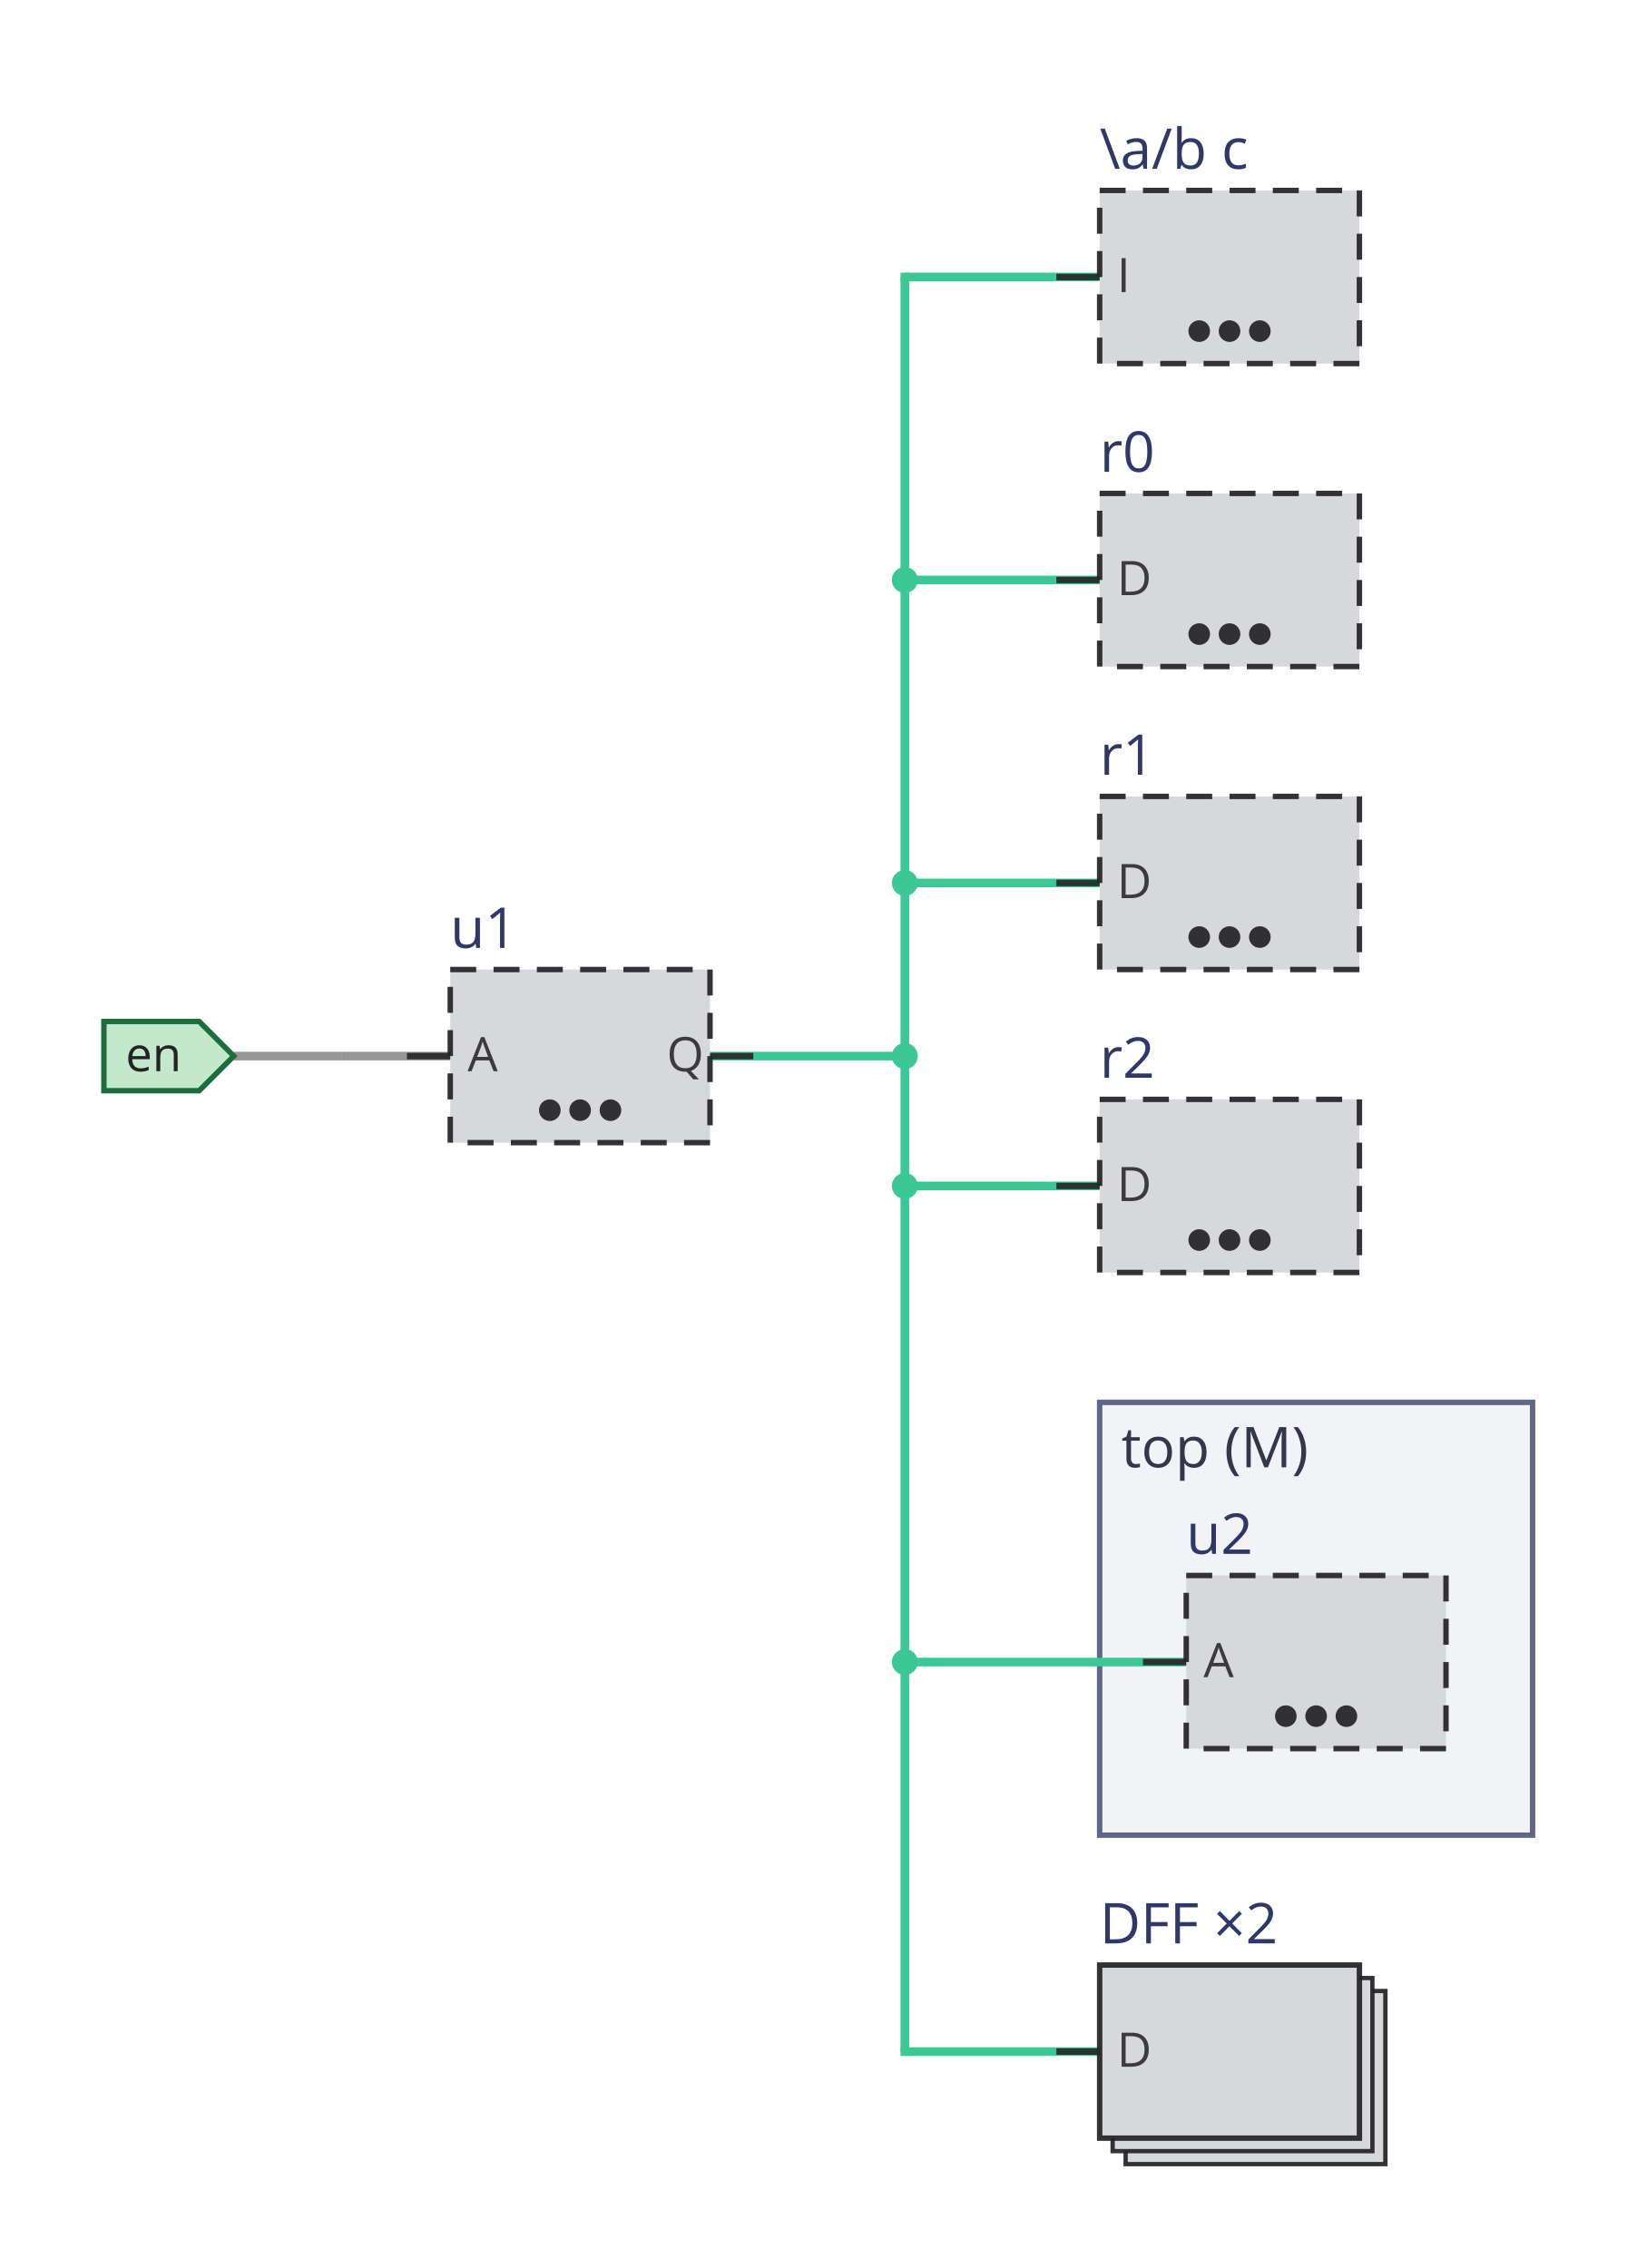
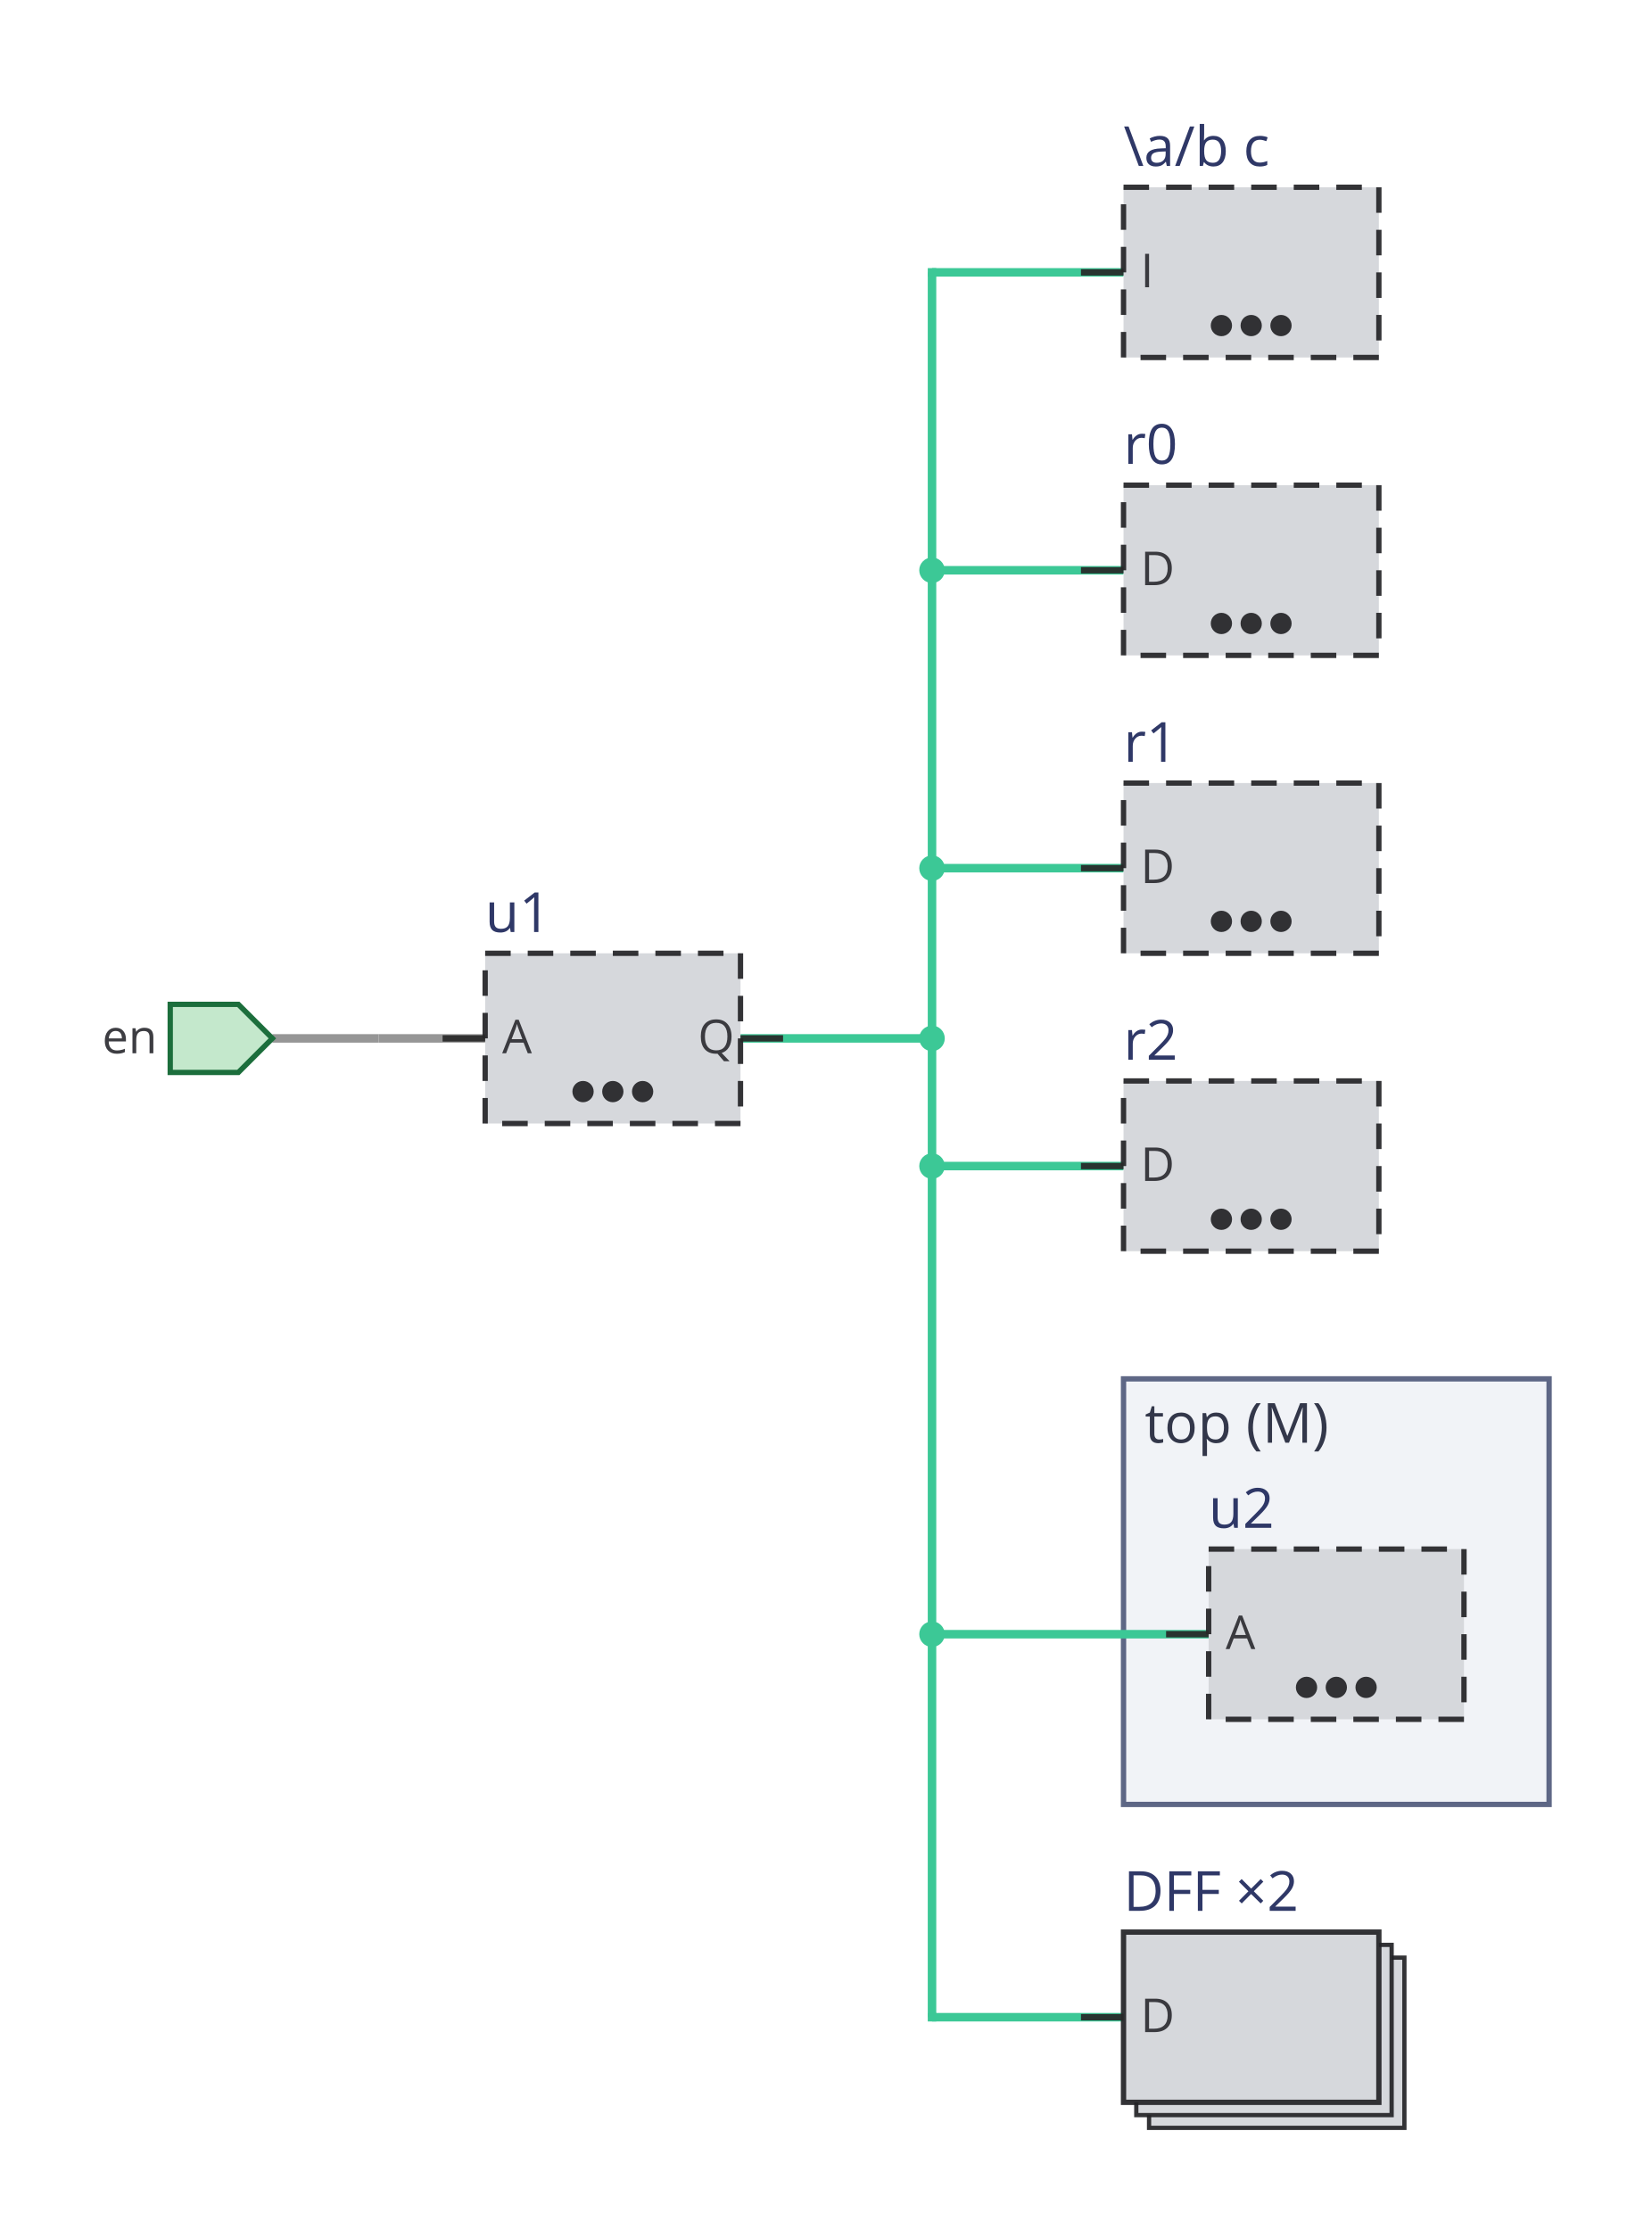
- <svg xmlns="http://www.w3.org/2000/svg" version="1.1" width="378" height="524" viewBox="0 0 378 524" font-family="'Droid Sans', 'Open Sans', Arial, Helvetica, sans-serif" stroke-linecap="butt" stroke-linejoin="miter">
-   <rect x="0" y="0" width="378" height="524" fill="rgb(255,255,255)" />
-   <rect x="254" y="324" width="100" height="100" fill="rgb(110,125,175)" fill-opacity="0.09" />
-   <rect x="254" y="324" width="100" height="100" fill="none" stroke="rgb(70,80,115)" stroke-width="1.25" stroke-opacity="0.86" />
-   <text x="259" y="339" font-size="13" textLength="49" lengthAdjust="spacingAndGlyphs" fill="rgb(35,40,60)" fill-opacity="0.92">top (M)</text>
-   <line x1="54" y1="244" x2="79" y2="244" fill="none" stroke="rgb(150,150,150)" stroke-width="2" />
-   <line x1="79" y1="244" x2="104" y2="244" fill="none" stroke="rgb(150,150,150)" stroke-width="2" />
-   <line x1="164" y1="244" x2="209" y2="244" fill="none" stroke="rgb(60,200,150)" stroke-width="2" />
-   <line x1="209" y1="64" x2="209" y2="474" fill="none" stroke="rgb(60,200,150)" stroke-width="2" />
-   <line x1="209" y1="64" x2="254" y2="64" fill="none" stroke="rgb(60,200,150)" stroke-width="2" />
-   <line x1="209" y1="134" x2="254" y2="134" fill="none" stroke="rgb(60,200,150)" stroke-width="2" />
-   <line x1="209" y1="204" x2="254" y2="204" fill="none" stroke="rgb(60,200,150)" stroke-width="2" />
-   <line x1="209" y1="274" x2="254" y2="274" fill="none" stroke="rgb(60,200,150)" stroke-width="2" />
-   <line x1="209" y1="384" x2="274" y2="384" fill="none" stroke="rgb(60,200,150)" stroke-width="2" />
-   <line x1="209" y1="474" x2="254" y2="474" fill="none" stroke="rgb(60,200,150)" stroke-width="2" />
-   <rect x="208" y="63" width="2" height="2" fill="rgb(60,200,150)" />
-   <rect x="208" y="473" width="2" height="2" fill="rgb(60,200,150)" />
-   <circle cx="209" cy="244" r="3" fill="rgb(60,200,150)" />
-   <circle cx="209" cy="134" r="3" fill="rgb(60,200,150)" />
-   <circle cx="209" cy="204" r="3" fill="rgb(60,200,150)" />
-   <circle cx="209" cy="274" r="3" fill="rgb(60,200,150)" />
-   <circle cx="209" cy="384" r="3" fill="rgb(60,200,150)" />
-   <rect x="104" y="224" width="60" height="40" fill="rgb(214,216,220)" />
-   <line x1="104" y1="224" x2="110" y2="224" fill="none" stroke="rgb(35,35,38)" stroke-width="1.25" stroke-opacity="0.92" />
+ <svg xmlns="http://www.w3.org/2000/svg" version="1.1" width="388" height="524" viewBox="0 0 388 524" font-family="'Droid Sans', 'Open Sans', Arial, Helvetica, sans-serif" stroke-linecap="butt" stroke-linejoin="miter">
+   <rect x="0" y="0" width="388" height="524" fill="rgb(255,255,255)" />
+   <rect x="264" y="324" width="100" height="100" fill="rgb(110,125,175)" fill-opacity="0.09" />
+   <rect x="264" y="324" width="100" height="100" fill="none" stroke="rgb(70,80,115)" stroke-width="1.25" stroke-opacity="0.86" />
+   <text x="269" y="339" font-size="13" textLength="49" lengthAdjust="spacingAndGlyphs" fill="rgb(35,40,60)" fill-opacity="0.92">top (M)</text>
+   <line x1="64" y1="244" x2="89" y2="244" fill="none" stroke="rgb(150,150,150)" stroke-width="2" />
+   <line x1="89" y1="244" x2="114" y2="244" fill="none" stroke="rgb(150,150,150)" stroke-width="2" />
+   <line x1="174" y1="244" x2="219" y2="244" fill="none" stroke="rgb(60,200,150)" stroke-width="2" />
+   <line x1="219" y1="64" x2="219" y2="474" fill="none" stroke="rgb(60,200,150)" stroke-width="2" />
+   <line x1="219" y1="64" x2="264" y2="64" fill="none" stroke="rgb(60,200,150)" stroke-width="2" />
+   <line x1="219" y1="134" x2="264" y2="134" fill="none" stroke="rgb(60,200,150)" stroke-width="2" />
+   <line x1="219" y1="204" x2="264" y2="204" fill="none" stroke="rgb(60,200,150)" stroke-width="2" />
+   <line x1="219" y1="274" x2="264" y2="274" fill="none" stroke="rgb(60,200,150)" stroke-width="2" />
+   <line x1="219" y1="384" x2="284" y2="384" fill="none" stroke="rgb(60,200,150)" stroke-width="2" />
+   <line x1="219" y1="474" x2="264" y2="474" fill="none" stroke="rgb(60,200,150)" stroke-width="2" />
+   <rect x="218" y="63" width="2" height="2" fill="rgb(60,200,150)" />
+   <rect x="218" y="473" width="2" height="2" fill="rgb(60,200,150)" />
+   <circle cx="219" cy="244" r="3" fill="rgb(60,200,150)" />
+   <circle cx="219" cy="134" r="3" fill="rgb(60,200,150)" />
+   <circle cx="219" cy="204" r="3" fill="rgb(60,200,150)" />
+   <circle cx="219" cy="274" r="3" fill="rgb(60,200,150)" />
+   <circle cx="219" cy="384" r="3" fill="rgb(60,200,150)" />
+   <rect x="114" y="224" width="60" height="40" fill="rgb(214,216,220)" />
  <line x1="114" y1="224" x2="120" y2="224" fill="none" stroke="rgb(35,35,38)" stroke-width="1.25" stroke-opacity="0.92" />
  <line x1="124" y1="224" x2="130" y2="224" fill="none" stroke="rgb(35,35,38)" stroke-width="1.25" stroke-opacity="0.92" />
  <line x1="134" y1="224" x2="140" y2="224" fill="none" stroke="rgb(35,35,38)" stroke-width="1.25" stroke-opacity="0.92" />
  <line x1="144" y1="224" x2="150" y2="224" fill="none" stroke="rgb(35,35,38)" stroke-width="1.25" stroke-opacity="0.92" />
  <line x1="154" y1="224" x2="160" y2="224" fill="none" stroke="rgb(35,35,38)" stroke-width="1.25" stroke-opacity="0.92" />
-   <line x1="164" y1="224" x2="164" y2="230" fill="none" stroke="rgb(35,35,38)" stroke-width="1.25" stroke-opacity="0.92" />
-   <line x1="164" y1="234" x2="164" y2="240" fill="none" stroke="rgb(35,35,38)" stroke-width="1.25" stroke-opacity="0.92" />
-   <line x1="164" y1="244" x2="164" y2="250" fill="none" stroke="rgb(35,35,38)" stroke-width="1.25" stroke-opacity="0.92" />
-   <line x1="164" y1="254" x2="164" y2="260" fill="none" stroke="rgb(35,35,38)" stroke-width="1.25" stroke-opacity="0.92" />
+   <line x1="164" y1="224" x2="170" y2="224" fill="none" stroke="rgb(35,35,38)" stroke-width="1.25" stroke-opacity="0.92" />
+   <line x1="174" y1="224" x2="174" y2="230" fill="none" stroke="rgb(35,35,38)" stroke-width="1.25" stroke-opacity="0.92" />
+   <line x1="174" y1="234" x2="174" y2="240" fill="none" stroke="rgb(35,35,38)" stroke-width="1.25" stroke-opacity="0.92" />
+   <line x1="174" y1="244" x2="174" y2="250" fill="none" stroke="rgb(35,35,38)" stroke-width="1.25" stroke-opacity="0.92" />
+   <line x1="174" y1="254" x2="174" y2="260" fill="none" stroke="rgb(35,35,38)" stroke-width="1.25" stroke-opacity="0.92" />
+   <line x1="174" y1="264" x2="168" y2="264" fill="none" stroke="rgb(35,35,38)" stroke-width="1.25" stroke-opacity="0.92" />
  <line x1="164" y1="264" x2="158" y2="264" fill="none" stroke="rgb(35,35,38)" stroke-width="1.25" stroke-opacity="0.92" />
  <line x1="154" y1="264" x2="148" y2="264" fill="none" stroke="rgb(35,35,38)" stroke-width="1.25" stroke-opacity="0.92" />
  <line x1="144" y1="264" x2="138" y2="264" fill="none" stroke="rgb(35,35,38)" stroke-width="1.25" stroke-opacity="0.92" />
  <line x1="134" y1="264" x2="128" y2="264" fill="none" stroke="rgb(35,35,38)" stroke-width="1.25" stroke-opacity="0.92" />
  <line x1="124" y1="264" x2="118" y2="264" fill="none" stroke="rgb(35,35,38)" stroke-width="1.25" stroke-opacity="0.92" />
-   <line x1="114" y1="264" x2="108" y2="264" fill="none" stroke="rgb(35,35,38)" stroke-width="1.25" stroke-opacity="0.92" />
-   <line x1="104" y1="264" x2="104" y2="258" fill="none" stroke="rgb(35,35,38)" stroke-width="1.25" stroke-opacity="0.92" />
-   <line x1="104" y1="254" x2="104" y2="248" fill="none" stroke="rgb(35,35,38)" stroke-width="1.25" stroke-opacity="0.92" />
-   <line x1="104" y1="244" x2="104" y2="238" fill="none" stroke="rgb(35,35,38)" stroke-width="1.25" stroke-opacity="0.92" />
-   <line x1="104" y1="234" x2="104" y2="228" fill="none" stroke="rgb(35,35,38)" stroke-width="1.25" stroke-opacity="0.92" />
-   <text x="104" y="219" font-size="13" textLength="14" lengthAdjust="spacingAndGlyphs" fill="rgb(30,40,90)" fill-opacity="0.92">u1</text>
-   <circle cx="127" cy="256.5" r="2.5" fill="rgb(35,35,38)" fill-opacity="0.92" />
-   <circle cx="134" cy="256.5" r="2.5" fill="rgb(35,35,38)" fill-opacity="0.92" />
-   <circle cx="141" cy="256.5" r="2.5" fill="rgb(35,35,38)" fill-opacity="0.92" />
-   <line x1="104" y1="244" x2="94" y2="244" fill="none" stroke="rgb(40,40,40)" stroke-width="1.5" stroke-opacity="0.92" />
-   <text x="108" y="247.5" font-size="11" textLength="6" lengthAdjust="spacingAndGlyphs" fill="rgb(45,45,50)" fill-opacity="0.92">A</text>
-   <line x1="164" y1="244" x2="174" y2="244" fill="none" stroke="rgb(40,40,40)" stroke-width="1.5" stroke-opacity="0.92" />
-   <text x="154" y="247.5" font-size="11" textLength="6" lengthAdjust="spacingAndGlyphs" fill="rgb(45,45,50)" fill-opacity="0.92">Q</text>
-   <rect x="254" y="44" width="60" height="40" fill="rgb(214,216,220)" />
-   <line x1="254" y1="44" x2="260" y2="44" fill="none" stroke="rgb(35,35,38)" stroke-width="1.25" stroke-opacity="0.92" />
+   <line x1="114" y1="264" x2="114" y2="258" fill="none" stroke="rgb(35,35,38)" stroke-width="1.25" stroke-opacity="0.92" />
+   <line x1="114" y1="254" x2="114" y2="248" fill="none" stroke="rgb(35,35,38)" stroke-width="1.25" stroke-opacity="0.92" />
+   <line x1="114" y1="244" x2="114" y2="238" fill="none" stroke="rgb(35,35,38)" stroke-width="1.25" stroke-opacity="0.92" />
+   <line x1="114" y1="234" x2="114" y2="228" fill="none" stroke="rgb(35,35,38)" stroke-width="1.25" stroke-opacity="0.92" />
+   <text x="114" y="219" font-size="13" textLength="14" lengthAdjust="spacingAndGlyphs" fill="rgb(30,40,90)" fill-opacity="0.92">u1</text>
+   <circle cx="137" cy="256.5" r="2.5" fill="rgb(35,35,38)" fill-opacity="0.92" />
+   <circle cx="144" cy="256.5" r="2.5" fill="rgb(35,35,38)" fill-opacity="0.92" />
+   <circle cx="151" cy="256.5" r="2.5" fill="rgb(35,35,38)" fill-opacity="0.92" />
+   <line x1="114" y1="244" x2="104" y2="244" fill="none" stroke="rgb(40,40,40)" stroke-width="1.5" stroke-opacity="0.92" />
+   <text x="118" y="247.5" font-size="11" textLength="6" lengthAdjust="spacingAndGlyphs" fill="rgb(45,45,50)" fill-opacity="0.92">A</text>
+   <line x1="174" y1="244" x2="184" y2="244" fill="none" stroke="rgb(40,40,40)" stroke-width="1.5" stroke-opacity="0.92" />
+   <text x="164" y="247.5" font-size="11" textLength="6" lengthAdjust="spacingAndGlyphs" fill="rgb(45,45,50)" fill-opacity="0.92">Q</text>
+   <rect x="264" y="44" width="60" height="40" fill="rgb(214,216,220)" />
  <line x1="264" y1="44" x2="270" y2="44" fill="none" stroke="rgb(35,35,38)" stroke-width="1.25" stroke-opacity="0.92" />
  <line x1="274" y1="44" x2="280" y2="44" fill="none" stroke="rgb(35,35,38)" stroke-width="1.25" stroke-opacity="0.92" />
  <line x1="284" y1="44" x2="290" y2="44" fill="none" stroke="rgb(35,35,38)" stroke-width="1.25" stroke-opacity="0.92" />
  <line x1="294" y1="44" x2="300" y2="44" fill="none" stroke="rgb(35,35,38)" stroke-width="1.25" stroke-opacity="0.92" />
  <line x1="304" y1="44" x2="310" y2="44" fill="none" stroke="rgb(35,35,38)" stroke-width="1.25" stroke-opacity="0.92" />
-   <line x1="314" y1="44" x2="314" y2="50" fill="none" stroke="rgb(35,35,38)" stroke-width="1.25" stroke-opacity="0.92" />
-   <line x1="314" y1="54" x2="314" y2="60" fill="none" stroke="rgb(35,35,38)" stroke-width="1.25" stroke-opacity="0.92" />
-   <line x1="314" y1="64" x2="314" y2="70" fill="none" stroke="rgb(35,35,38)" stroke-width="1.25" stroke-opacity="0.92" />
-   <line x1="314" y1="74" x2="314" y2="80" fill="none" stroke="rgb(35,35,38)" stroke-width="1.25" stroke-opacity="0.92" />
+   <line x1="314" y1="44" x2="320" y2="44" fill="none" stroke="rgb(35,35,38)" stroke-width="1.25" stroke-opacity="0.92" />
+   <line x1="324" y1="44" x2="324" y2="50" fill="none" stroke="rgb(35,35,38)" stroke-width="1.25" stroke-opacity="0.92" />
+   <line x1="324" y1="54" x2="324" y2="60" fill="none" stroke="rgb(35,35,38)" stroke-width="1.25" stroke-opacity="0.92" />
+   <line x1="324" y1="64" x2="324" y2="70" fill="none" stroke="rgb(35,35,38)" stroke-width="1.25" stroke-opacity="0.92" />
+   <line x1="324" y1="74" x2="324" y2="80" fill="none" stroke="rgb(35,35,38)" stroke-width="1.25" stroke-opacity="0.92" />
+   <line x1="324" y1="84" x2="318" y2="84" fill="none" stroke="rgb(35,35,38)" stroke-width="1.25" stroke-opacity="0.92" />
  <line x1="314" y1="84" x2="308" y2="84" fill="none" stroke="rgb(35,35,38)" stroke-width="1.25" stroke-opacity="0.92" />
  <line x1="304" y1="84" x2="298" y2="84" fill="none" stroke="rgb(35,35,38)" stroke-width="1.25" stroke-opacity="0.92" />
  <line x1="294" y1="84" x2="288" y2="84" fill="none" stroke="rgb(35,35,38)" stroke-width="1.25" stroke-opacity="0.92" />
  <line x1="284" y1="84" x2="278" y2="84" fill="none" stroke="rgb(35,35,38)" stroke-width="1.25" stroke-opacity="0.92" />
  <line x1="274" y1="84" x2="268" y2="84" fill="none" stroke="rgb(35,35,38)" stroke-width="1.25" stroke-opacity="0.92" />
-   <line x1="264" y1="84" x2="258" y2="84" fill="none" stroke="rgb(35,35,38)" stroke-width="1.25" stroke-opacity="0.92" />
-   <line x1="254" y1="84" x2="254" y2="78" fill="none" stroke="rgb(35,35,38)" stroke-width="1.25" stroke-opacity="0.92" />
-   <line x1="254" y1="74" x2="254" y2="68" fill="none" stroke="rgb(35,35,38)" stroke-width="1.25" stroke-opacity="0.92" />
-   <line x1="254" y1="64" x2="254" y2="58" fill="none" stroke="rgb(35,35,38)" stroke-width="1.25" stroke-opacity="0.92" />
-   <line x1="254" y1="54" x2="254" y2="48" fill="none" stroke="rgb(35,35,38)" stroke-width="1.25" stroke-opacity="0.92" />
-   <text x="254" y="39" font-size="13" textLength="49" lengthAdjust="spacingAndGlyphs" fill="rgb(30,40,90)" fill-opacity="0.92">\a/b c </text>
-   <circle cx="277" cy="76.5" r="2.5" fill="rgb(35,35,38)" fill-opacity="0.92" />
-   <circle cx="284" cy="76.5" r="2.5" fill="rgb(35,35,38)" fill-opacity="0.92" />
-   <circle cx="291" cy="76.5" r="2.5" fill="rgb(35,35,38)" fill-opacity="0.92" />
-   <line x1="254" y1="64" x2="244" y2="64" fill="none" stroke="rgb(40,40,40)" stroke-width="1.5" stroke-opacity="0.92" />
-   <text x="258" y="67.5" font-size="11" textLength="6" lengthAdjust="spacingAndGlyphs" fill="rgb(45,45,50)" fill-opacity="0.92">I</text>
-   <rect x="274" y="364" width="60" height="40" fill="rgb(214,216,220)" />
-   <line x1="274" y1="364" x2="280" y2="364" fill="none" stroke="rgb(35,35,38)" stroke-width="1.25" stroke-opacity="0.92" />
+   <line x1="264" y1="84" x2="264" y2="78" fill="none" stroke="rgb(35,35,38)" stroke-width="1.25" stroke-opacity="0.92" />
+   <line x1="264" y1="74" x2="264" y2="68" fill="none" stroke="rgb(35,35,38)" stroke-width="1.25" stroke-opacity="0.92" />
+   <line x1="264" y1="64" x2="264" y2="58" fill="none" stroke="rgb(35,35,38)" stroke-width="1.25" stroke-opacity="0.92" />
+   <line x1="264" y1="54" x2="264" y2="48" fill="none" stroke="rgb(35,35,38)" stroke-width="1.25" stroke-opacity="0.92" />
+   <text x="264" y="39" font-size="13" textLength="49" lengthAdjust="spacingAndGlyphs" fill="rgb(30,40,90)" fill-opacity="0.92">\a/b c </text>
+   <circle cx="287" cy="76.5" r="2.5" fill="rgb(35,35,38)" fill-opacity="0.92" />
+   <circle cx="294" cy="76.5" r="2.5" fill="rgb(35,35,38)" fill-opacity="0.92" />
+   <circle cx="301" cy="76.5" r="2.5" fill="rgb(35,35,38)" fill-opacity="0.92" />
+   <line x1="264" y1="64" x2="254" y2="64" fill="none" stroke="rgb(40,40,40)" stroke-width="1.5" stroke-opacity="0.92" />
+   <text x="268" y="67.5" font-size="11" textLength="6" lengthAdjust="spacingAndGlyphs" fill="rgb(45,45,50)" fill-opacity="0.92">I</text>
+   <rect x="284" y="364" width="60" height="40" fill="rgb(214,216,220)" />
  <line x1="284" y1="364" x2="290" y2="364" fill="none" stroke="rgb(35,35,38)" stroke-width="1.25" stroke-opacity="0.92" />
  <line x1="294" y1="364" x2="300" y2="364" fill="none" stroke="rgb(35,35,38)" stroke-width="1.25" stroke-opacity="0.92" />
  <line x1="304" y1="364" x2="310" y2="364" fill="none" stroke="rgb(35,35,38)" stroke-width="1.25" stroke-opacity="0.92" />
  <line x1="314" y1="364" x2="320" y2="364" fill="none" stroke="rgb(35,35,38)" stroke-width="1.25" stroke-opacity="0.92" />
  <line x1="324" y1="364" x2="330" y2="364" fill="none" stroke="rgb(35,35,38)" stroke-width="1.25" stroke-opacity="0.92" />
-   <line x1="334" y1="364" x2="334" y2="370" fill="none" stroke="rgb(35,35,38)" stroke-width="1.25" stroke-opacity="0.92" />
-   <line x1="334" y1="374" x2="334" y2="380" fill="none" stroke="rgb(35,35,38)" stroke-width="1.25" stroke-opacity="0.92" />
-   <line x1="334" y1="384" x2="334" y2="390" fill="none" stroke="rgb(35,35,38)" stroke-width="1.25" stroke-opacity="0.92" />
-   <line x1="334" y1="394" x2="334" y2="400" fill="none" stroke="rgb(35,35,38)" stroke-width="1.25" stroke-opacity="0.92" />
+   <line x1="334" y1="364" x2="340" y2="364" fill="none" stroke="rgb(35,35,38)" stroke-width="1.25" stroke-opacity="0.92" />
+   <line x1="344" y1="364" x2="344" y2="370" fill="none" stroke="rgb(35,35,38)" stroke-width="1.25" stroke-opacity="0.92" />
+   <line x1="344" y1="374" x2="344" y2="380" fill="none" stroke="rgb(35,35,38)" stroke-width="1.25" stroke-opacity="0.92" />
+   <line x1="344" y1="384" x2="344" y2="390" fill="none" stroke="rgb(35,35,38)" stroke-width="1.25" stroke-opacity="0.92" />
+   <line x1="344" y1="394" x2="344" y2="400" fill="none" stroke="rgb(35,35,38)" stroke-width="1.25" stroke-opacity="0.92" />
+   <line x1="344" y1="404" x2="338" y2="404" fill="none" stroke="rgb(35,35,38)" stroke-width="1.25" stroke-opacity="0.92" />
  <line x1="334" y1="404" x2="328" y2="404" fill="none" stroke="rgb(35,35,38)" stroke-width="1.25" stroke-opacity="0.92" />
  <line x1="324" y1="404" x2="318" y2="404" fill="none" stroke="rgb(35,35,38)" stroke-width="1.25" stroke-opacity="0.92" />
  <line x1="314" y1="404" x2="308" y2="404" fill="none" stroke="rgb(35,35,38)" stroke-width="1.25" stroke-opacity="0.92" />
  <line x1="304" y1="404" x2="298" y2="404" fill="none" stroke="rgb(35,35,38)" stroke-width="1.25" stroke-opacity="0.92" />
  <line x1="294" y1="404" x2="288" y2="404" fill="none" stroke="rgb(35,35,38)" stroke-width="1.25" stroke-opacity="0.92" />
-   <line x1="284" y1="404" x2="278" y2="404" fill="none" stroke="rgb(35,35,38)" stroke-width="1.25" stroke-opacity="0.92" />
-   <line x1="274" y1="404" x2="274" y2="398" fill="none" stroke="rgb(35,35,38)" stroke-width="1.25" stroke-opacity="0.92" />
-   <line x1="274" y1="394" x2="274" y2="388" fill="none" stroke="rgb(35,35,38)" stroke-width="1.25" stroke-opacity="0.92" />
-   <line x1="274" y1="384" x2="274" y2="378" fill="none" stroke="rgb(35,35,38)" stroke-width="1.25" stroke-opacity="0.92" />
-   <line x1="274" y1="374" x2="274" y2="368" fill="none" stroke="rgb(35,35,38)" stroke-width="1.25" stroke-opacity="0.92" />
-   <text x="274" y="359" font-size="13" textLength="14" lengthAdjust="spacingAndGlyphs" fill="rgb(30,40,90)" fill-opacity="0.92">u2</text>
-   <circle cx="297" cy="396.5" r="2.5" fill="rgb(35,35,38)" fill-opacity="0.92" />
-   <circle cx="304" cy="396.5" r="2.5" fill="rgb(35,35,38)" fill-opacity="0.92" />
-   <circle cx="311" cy="396.5" r="2.5" fill="rgb(35,35,38)" fill-opacity="0.92" />
-   <line x1="274" y1="384" x2="264" y2="384" fill="none" stroke="rgb(40,40,40)" stroke-width="1.5" stroke-opacity="0.92" />
-   <text x="278" y="387.5" font-size="11" textLength="6" lengthAdjust="spacingAndGlyphs" fill="rgb(45,45,50)" fill-opacity="0.92">A</text>
-   <rect x="254" y="114" width="60" height="40" fill="rgb(214,216,220)" />
-   <line x1="254" y1="114" x2="260" y2="114" fill="none" stroke="rgb(35,35,38)" stroke-width="1.25" stroke-opacity="0.92" />
+   <line x1="284" y1="404" x2="284" y2="398" fill="none" stroke="rgb(35,35,38)" stroke-width="1.25" stroke-opacity="0.92" />
+   <line x1="284" y1="394" x2="284" y2="388" fill="none" stroke="rgb(35,35,38)" stroke-width="1.25" stroke-opacity="0.92" />
+   <line x1="284" y1="384" x2="284" y2="378" fill="none" stroke="rgb(35,35,38)" stroke-width="1.25" stroke-opacity="0.92" />
+   <line x1="284" y1="374" x2="284" y2="368" fill="none" stroke="rgb(35,35,38)" stroke-width="1.25" stroke-opacity="0.92" />
+   <text x="284" y="359" font-size="13" textLength="14" lengthAdjust="spacingAndGlyphs" fill="rgb(30,40,90)" fill-opacity="0.92">u2</text>
+   <circle cx="307" cy="396.5" r="2.5" fill="rgb(35,35,38)" fill-opacity="0.92" />
+   <circle cx="314" cy="396.5" r="2.5" fill="rgb(35,35,38)" fill-opacity="0.92" />
+   <circle cx="321" cy="396.5" r="2.5" fill="rgb(35,35,38)" fill-opacity="0.92" />
+   <line x1="284" y1="384" x2="274" y2="384" fill="none" stroke="rgb(40,40,40)" stroke-width="1.5" stroke-opacity="0.92" />
+   <text x="288" y="387.5" font-size="11" textLength="6" lengthAdjust="spacingAndGlyphs" fill="rgb(45,45,50)" fill-opacity="0.92">A</text>
+   <rect x="264" y="114" width="60" height="40" fill="rgb(214,216,220)" />
  <line x1="264" y1="114" x2="270" y2="114" fill="none" stroke="rgb(35,35,38)" stroke-width="1.25" stroke-opacity="0.92" />
  <line x1="274" y1="114" x2="280" y2="114" fill="none" stroke="rgb(35,35,38)" stroke-width="1.25" stroke-opacity="0.92" />
  <line x1="284" y1="114" x2="290" y2="114" fill="none" stroke="rgb(35,35,38)" stroke-width="1.25" stroke-opacity="0.92" />
  <line x1="294" y1="114" x2="300" y2="114" fill="none" stroke="rgb(35,35,38)" stroke-width="1.25" stroke-opacity="0.92" />
  <line x1="304" y1="114" x2="310" y2="114" fill="none" stroke="rgb(35,35,38)" stroke-width="1.25" stroke-opacity="0.92" />
-   <line x1="314" y1="114" x2="314" y2="120" fill="none" stroke="rgb(35,35,38)" stroke-width="1.25" stroke-opacity="0.92" />
-   <line x1="314" y1="124" x2="314" y2="130" fill="none" stroke="rgb(35,35,38)" stroke-width="1.25" stroke-opacity="0.92" />
-   <line x1="314" y1="134" x2="314" y2="140" fill="none" stroke="rgb(35,35,38)" stroke-width="1.25" stroke-opacity="0.92" />
-   <line x1="314" y1="144" x2="314" y2="150" fill="none" stroke="rgb(35,35,38)" stroke-width="1.25" stroke-opacity="0.92" />
+   <line x1="314" y1="114" x2="320" y2="114" fill="none" stroke="rgb(35,35,38)" stroke-width="1.25" stroke-opacity="0.92" />
+   <line x1="324" y1="114" x2="324" y2="120" fill="none" stroke="rgb(35,35,38)" stroke-width="1.25" stroke-opacity="0.92" />
+   <line x1="324" y1="124" x2="324" y2="130" fill="none" stroke="rgb(35,35,38)" stroke-width="1.25" stroke-opacity="0.92" />
+   <line x1="324" y1="134" x2="324" y2="140" fill="none" stroke="rgb(35,35,38)" stroke-width="1.25" stroke-opacity="0.92" />
+   <line x1="324" y1="144" x2="324" y2="150" fill="none" stroke="rgb(35,35,38)" stroke-width="1.25" stroke-opacity="0.92" />
+   <line x1="324" y1="154" x2="318" y2="154" fill="none" stroke="rgb(35,35,38)" stroke-width="1.25" stroke-opacity="0.92" />
  <line x1="314" y1="154" x2="308" y2="154" fill="none" stroke="rgb(35,35,38)" stroke-width="1.25" stroke-opacity="0.92" />
  <line x1="304" y1="154" x2="298" y2="154" fill="none" stroke="rgb(35,35,38)" stroke-width="1.25" stroke-opacity="0.92" />
  <line x1="294" y1="154" x2="288" y2="154" fill="none" stroke="rgb(35,35,38)" stroke-width="1.25" stroke-opacity="0.92" />
  <line x1="284" y1="154" x2="278" y2="154" fill="none" stroke="rgb(35,35,38)" stroke-width="1.25" stroke-opacity="0.92" />
  <line x1="274" y1="154" x2="268" y2="154" fill="none" stroke="rgb(35,35,38)" stroke-width="1.25" stroke-opacity="0.92" />
-   <line x1="264" y1="154" x2="258" y2="154" fill="none" stroke="rgb(35,35,38)" stroke-width="1.25" stroke-opacity="0.92" />
-   <line x1="254" y1="154" x2="254" y2="148" fill="none" stroke="rgb(35,35,38)" stroke-width="1.25" stroke-opacity="0.92" />
-   <line x1="254" y1="144" x2="254" y2="138" fill="none" stroke="rgb(35,35,38)" stroke-width="1.25" stroke-opacity="0.92" />
-   <line x1="254" y1="134" x2="254" y2="128" fill="none" stroke="rgb(35,35,38)" stroke-width="1.25" stroke-opacity="0.92" />
-   <line x1="254" y1="124" x2="254" y2="118" fill="none" stroke="rgb(35,35,38)" stroke-width="1.25" stroke-opacity="0.92" />
-   <text x="254" y="109" font-size="13" textLength="14" lengthAdjust="spacingAndGlyphs" fill="rgb(30,40,90)" fill-opacity="0.92">r0</text>
-   <circle cx="277" cy="146.5" r="2.5" fill="rgb(35,35,38)" fill-opacity="0.92" />
-   <circle cx="284" cy="146.5" r="2.5" fill="rgb(35,35,38)" fill-opacity="0.92" />
-   <circle cx="291" cy="146.5" r="2.5" fill="rgb(35,35,38)" fill-opacity="0.92" />
-   <line x1="254" y1="134" x2="244" y2="134" fill="none" stroke="rgb(40,40,40)" stroke-width="1.5" stroke-opacity="0.92" />
-   <text x="258" y="137.5" font-size="11" textLength="6" lengthAdjust="spacingAndGlyphs" fill="rgb(45,45,50)" fill-opacity="0.92">D</text>
-   <rect x="254" y="184" width="60" height="40" fill="rgb(214,216,220)" />
-   <line x1="254" y1="184" x2="260" y2="184" fill="none" stroke="rgb(35,35,38)" stroke-width="1.25" stroke-opacity="0.92" />
+   <line x1="264" y1="154" x2="264" y2="148" fill="none" stroke="rgb(35,35,38)" stroke-width="1.25" stroke-opacity="0.92" />
+   <line x1="264" y1="144" x2="264" y2="138" fill="none" stroke="rgb(35,35,38)" stroke-width="1.25" stroke-opacity="0.92" />
+   <line x1="264" y1="134" x2="264" y2="128" fill="none" stroke="rgb(35,35,38)" stroke-width="1.25" stroke-opacity="0.92" />
+   <line x1="264" y1="124" x2="264" y2="118" fill="none" stroke="rgb(35,35,38)" stroke-width="1.25" stroke-opacity="0.92" />
+   <text x="264" y="109" font-size="13" textLength="14" lengthAdjust="spacingAndGlyphs" fill="rgb(30,40,90)" fill-opacity="0.92">r0</text>
+   <circle cx="287" cy="146.5" r="2.5" fill="rgb(35,35,38)" fill-opacity="0.92" />
+   <circle cx="294" cy="146.5" r="2.5" fill="rgb(35,35,38)" fill-opacity="0.92" />
+   <circle cx="301" cy="146.5" r="2.5" fill="rgb(35,35,38)" fill-opacity="0.92" />
+   <line x1="264" y1="134" x2="254" y2="134" fill="none" stroke="rgb(40,40,40)" stroke-width="1.5" stroke-opacity="0.92" />
+   <text x="268" y="137.5" font-size="11" textLength="6" lengthAdjust="spacingAndGlyphs" fill="rgb(45,45,50)" fill-opacity="0.92">D</text>
+   <rect x="264" y="184" width="60" height="40" fill="rgb(214,216,220)" />
  <line x1="264" y1="184" x2="270" y2="184" fill="none" stroke="rgb(35,35,38)" stroke-width="1.25" stroke-opacity="0.92" />
  <line x1="274" y1="184" x2="280" y2="184" fill="none" stroke="rgb(35,35,38)" stroke-width="1.25" stroke-opacity="0.92" />
  <line x1="284" y1="184" x2="290" y2="184" fill="none" stroke="rgb(35,35,38)" stroke-width="1.25" stroke-opacity="0.92" />
  <line x1="294" y1="184" x2="300" y2="184" fill="none" stroke="rgb(35,35,38)" stroke-width="1.25" stroke-opacity="0.92" />
  <line x1="304" y1="184" x2="310" y2="184" fill="none" stroke="rgb(35,35,38)" stroke-width="1.25" stroke-opacity="0.92" />
-   <line x1="314" y1="184" x2="314" y2="190" fill="none" stroke="rgb(35,35,38)" stroke-width="1.25" stroke-opacity="0.92" />
-   <line x1="314" y1="194" x2="314" y2="200" fill="none" stroke="rgb(35,35,38)" stroke-width="1.25" stroke-opacity="0.92" />
-   <line x1="314" y1="204" x2="314" y2="210" fill="none" stroke="rgb(35,35,38)" stroke-width="1.25" stroke-opacity="0.92" />
-   <line x1="314" y1="214" x2="314" y2="220" fill="none" stroke="rgb(35,35,38)" stroke-width="1.25" stroke-opacity="0.92" />
+   <line x1="314" y1="184" x2="320" y2="184" fill="none" stroke="rgb(35,35,38)" stroke-width="1.25" stroke-opacity="0.92" />
+   <line x1="324" y1="184" x2="324" y2="190" fill="none" stroke="rgb(35,35,38)" stroke-width="1.25" stroke-opacity="0.92" />
+   <line x1="324" y1="194" x2="324" y2="200" fill="none" stroke="rgb(35,35,38)" stroke-width="1.25" stroke-opacity="0.92" />
+   <line x1="324" y1="204" x2="324" y2="210" fill="none" stroke="rgb(35,35,38)" stroke-width="1.25" stroke-opacity="0.92" />
+   <line x1="324" y1="214" x2="324" y2="220" fill="none" stroke="rgb(35,35,38)" stroke-width="1.25" stroke-opacity="0.92" />
+   <line x1="324" y1="224" x2="318" y2="224" fill="none" stroke="rgb(35,35,38)" stroke-width="1.25" stroke-opacity="0.92" />
  <line x1="314" y1="224" x2="308" y2="224" fill="none" stroke="rgb(35,35,38)" stroke-width="1.25" stroke-opacity="0.92" />
  <line x1="304" y1="224" x2="298" y2="224" fill="none" stroke="rgb(35,35,38)" stroke-width="1.25" stroke-opacity="0.92" />
  <line x1="294" y1="224" x2="288" y2="224" fill="none" stroke="rgb(35,35,38)" stroke-width="1.25" stroke-opacity="0.92" />
  <line x1="284" y1="224" x2="278" y2="224" fill="none" stroke="rgb(35,35,38)" stroke-width="1.25" stroke-opacity="0.92" />
  <line x1="274" y1="224" x2="268" y2="224" fill="none" stroke="rgb(35,35,38)" stroke-width="1.25" stroke-opacity="0.92" />
-   <line x1="264" y1="224" x2="258" y2="224" fill="none" stroke="rgb(35,35,38)" stroke-width="1.25" stroke-opacity="0.92" />
-   <line x1="254" y1="224" x2="254" y2="218" fill="none" stroke="rgb(35,35,38)" stroke-width="1.25" stroke-opacity="0.92" />
-   <line x1="254" y1="214" x2="254" y2="208" fill="none" stroke="rgb(35,35,38)" stroke-width="1.25" stroke-opacity="0.92" />
-   <line x1="254" y1="204" x2="254" y2="198" fill="none" stroke="rgb(35,35,38)" stroke-width="1.25" stroke-opacity="0.92" />
-   <line x1="254" y1="194" x2="254" y2="188" fill="none" stroke="rgb(35,35,38)" stroke-width="1.25" stroke-opacity="0.92" />
-   <text x="254" y="179" font-size="13" textLength="14" lengthAdjust="spacingAndGlyphs" fill="rgb(30,40,90)" fill-opacity="0.92">r1</text>
-   <circle cx="277" cy="216.5" r="2.5" fill="rgb(35,35,38)" fill-opacity="0.92" />
-   <circle cx="284" cy="216.5" r="2.5" fill="rgb(35,35,38)" fill-opacity="0.92" />
-   <circle cx="291" cy="216.5" r="2.5" fill="rgb(35,35,38)" fill-opacity="0.92" />
-   <line x1="254" y1="204" x2="244" y2="204" fill="none" stroke="rgb(40,40,40)" stroke-width="1.5" stroke-opacity="0.92" />
-   <text x="258" y="207.5" font-size="11" textLength="6" lengthAdjust="spacingAndGlyphs" fill="rgb(45,45,50)" fill-opacity="0.92">D</text>
-   <rect x="254" y="254" width="60" height="40" fill="rgb(214,216,220)" />
-   <line x1="254" y1="254" x2="260" y2="254" fill="none" stroke="rgb(35,35,38)" stroke-width="1.25" stroke-opacity="0.92" />
+   <line x1="264" y1="224" x2="264" y2="218" fill="none" stroke="rgb(35,35,38)" stroke-width="1.25" stroke-opacity="0.92" />
+   <line x1="264" y1="214" x2="264" y2="208" fill="none" stroke="rgb(35,35,38)" stroke-width="1.25" stroke-opacity="0.92" />
+   <line x1="264" y1="204" x2="264" y2="198" fill="none" stroke="rgb(35,35,38)" stroke-width="1.25" stroke-opacity="0.92" />
+   <line x1="264" y1="194" x2="264" y2="188" fill="none" stroke="rgb(35,35,38)" stroke-width="1.25" stroke-opacity="0.92" />
+   <text x="264" y="179" font-size="13" textLength="14" lengthAdjust="spacingAndGlyphs" fill="rgb(30,40,90)" fill-opacity="0.92">r1</text>
+   <circle cx="287" cy="216.5" r="2.5" fill="rgb(35,35,38)" fill-opacity="0.92" />
+   <circle cx="294" cy="216.5" r="2.5" fill="rgb(35,35,38)" fill-opacity="0.92" />
+   <circle cx="301" cy="216.5" r="2.5" fill="rgb(35,35,38)" fill-opacity="0.92" />
+   <line x1="264" y1="204" x2="254" y2="204" fill="none" stroke="rgb(40,40,40)" stroke-width="1.5" stroke-opacity="0.92" />
+   <text x="268" y="207.5" font-size="11" textLength="6" lengthAdjust="spacingAndGlyphs" fill="rgb(45,45,50)" fill-opacity="0.92">D</text>
+   <rect x="264" y="254" width="60" height="40" fill="rgb(214,216,220)" />
  <line x1="264" y1="254" x2="270" y2="254" fill="none" stroke="rgb(35,35,38)" stroke-width="1.25" stroke-opacity="0.92" />
  <line x1="274" y1="254" x2="280" y2="254" fill="none" stroke="rgb(35,35,38)" stroke-width="1.25" stroke-opacity="0.92" />
  <line x1="284" y1="254" x2="290" y2="254" fill="none" stroke="rgb(35,35,38)" stroke-width="1.25" stroke-opacity="0.92" />
  <line x1="294" y1="254" x2="300" y2="254" fill="none" stroke="rgb(35,35,38)" stroke-width="1.25" stroke-opacity="0.92" />
  <line x1="304" y1="254" x2="310" y2="254" fill="none" stroke="rgb(35,35,38)" stroke-width="1.25" stroke-opacity="0.92" />
-   <line x1="314" y1="254" x2="314" y2="260" fill="none" stroke="rgb(35,35,38)" stroke-width="1.25" stroke-opacity="0.92" />
-   <line x1="314" y1="264" x2="314" y2="270" fill="none" stroke="rgb(35,35,38)" stroke-width="1.25" stroke-opacity="0.92" />
-   <line x1="314" y1="274" x2="314" y2="280" fill="none" stroke="rgb(35,35,38)" stroke-width="1.25" stroke-opacity="0.92" />
-   <line x1="314" y1="284" x2="314" y2="290" fill="none" stroke="rgb(35,35,38)" stroke-width="1.25" stroke-opacity="0.92" />
+   <line x1="314" y1="254" x2="320" y2="254" fill="none" stroke="rgb(35,35,38)" stroke-width="1.25" stroke-opacity="0.92" />
+   <line x1="324" y1="254" x2="324" y2="260" fill="none" stroke="rgb(35,35,38)" stroke-width="1.25" stroke-opacity="0.92" />
+   <line x1="324" y1="264" x2="324" y2="270" fill="none" stroke="rgb(35,35,38)" stroke-width="1.25" stroke-opacity="0.92" />
+   <line x1="324" y1="274" x2="324" y2="280" fill="none" stroke="rgb(35,35,38)" stroke-width="1.25" stroke-opacity="0.92" />
+   <line x1="324" y1="284" x2="324" y2="290" fill="none" stroke="rgb(35,35,38)" stroke-width="1.25" stroke-opacity="0.92" />
+   <line x1="324" y1="294" x2="318" y2="294" fill="none" stroke="rgb(35,35,38)" stroke-width="1.25" stroke-opacity="0.92" />
  <line x1="314" y1="294" x2="308" y2="294" fill="none" stroke="rgb(35,35,38)" stroke-width="1.25" stroke-opacity="0.92" />
  <line x1="304" y1="294" x2="298" y2="294" fill="none" stroke="rgb(35,35,38)" stroke-width="1.25" stroke-opacity="0.92" />
  <line x1="294" y1="294" x2="288" y2="294" fill="none" stroke="rgb(35,35,38)" stroke-width="1.25" stroke-opacity="0.92" />
  <line x1="284" y1="294" x2="278" y2="294" fill="none" stroke="rgb(35,35,38)" stroke-width="1.25" stroke-opacity="0.92" />
  <line x1="274" y1="294" x2="268" y2="294" fill="none" stroke="rgb(35,35,38)" stroke-width="1.25" stroke-opacity="0.92" />
-   <line x1="264" y1="294" x2="258" y2="294" fill="none" stroke="rgb(35,35,38)" stroke-width="1.25" stroke-opacity="0.92" />
-   <line x1="254" y1="294" x2="254" y2="288" fill="none" stroke="rgb(35,35,38)" stroke-width="1.25" stroke-opacity="0.92" />
-   <line x1="254" y1="284" x2="254" y2="278" fill="none" stroke="rgb(35,35,38)" stroke-width="1.25" stroke-opacity="0.92" />
-   <line x1="254" y1="274" x2="254" y2="268" fill="none" stroke="rgb(35,35,38)" stroke-width="1.25" stroke-opacity="0.92" />
-   <line x1="254" y1="264" x2="254" y2="258" fill="none" stroke="rgb(35,35,38)" stroke-width="1.25" stroke-opacity="0.92" />
-   <text x="254" y="249" font-size="13" textLength="14" lengthAdjust="spacingAndGlyphs" fill="rgb(30,40,90)" fill-opacity="0.92">r2</text>
-   <circle cx="277" cy="286.5" r="2.5" fill="rgb(35,35,38)" fill-opacity="0.92" />
-   <circle cx="284" cy="286.5" r="2.5" fill="rgb(35,35,38)" fill-opacity="0.92" />
-   <circle cx="291" cy="286.5" r="2.5" fill="rgb(35,35,38)" fill-opacity="0.92" />
-   <line x1="254" y1="274" x2="244" y2="274" fill="none" stroke="rgb(40,40,40)" stroke-width="1.5" stroke-opacity="0.92" />
-   <text x="258" y="277.5" font-size="11" textLength="6" lengthAdjust="spacingAndGlyphs" fill="rgb(45,45,50)" fill-opacity="0.92">D</text>
-   <rect x="260" y="460" width="60" height="40" fill="rgb(214,216,220)" />
-   <rect x="260" y="460" width="60" height="40" fill="none" stroke="rgb(35,35,38)" stroke-width="1" stroke-opacity="0.92" />
-   <rect x="257" y="457" width="60" height="40" fill="rgb(214,216,220)" />
-   <rect x="257" y="457" width="60" height="40" fill="none" stroke="rgb(35,35,38)" stroke-width="1" stroke-opacity="0.92" />
-   <rect x="254" y="454" width="60" height="40" fill="rgb(214,216,220)" />
-   <rect x="254" y="454" width="60" height="40" fill="none" stroke="rgb(35,35,38)" stroke-width="1.25" stroke-opacity="0.92" />
-   <text x="254" y="449" font-size="13" textLength="42" lengthAdjust="spacingAndGlyphs" fill="rgb(30,40,90)" fill-opacity="0.92">DFF ×2</text>
-   <line x1="254" y1="474" x2="244" y2="474" fill="none" stroke="rgb(40,40,40)" stroke-width="1.5" stroke-opacity="0.92" />
-   <text x="258" y="477.5" font-size="11" textLength="6" lengthAdjust="spacingAndGlyphs" fill="rgb(45,45,50)" fill-opacity="0.92">D</text>
-   <polygon points="24,236 46,236 54,244 46,252 24,252" fill="rgb(196,232,204)" />
-   <polygon points="24,236 46,236 54,244 46,252 24,252" fill="none" stroke="rgb(28,110,60)" stroke-width="1.25" />
-   <text x="29" y="247.5" font-size="11" textLength="12" lengthAdjust="spacingAndGlyphs" fill="rgb(20,20,20)" fill-opacity="0.92">en</text>
+   <line x1="264" y1="294" x2="264" y2="288" fill="none" stroke="rgb(35,35,38)" stroke-width="1.25" stroke-opacity="0.92" />
+   <line x1="264" y1="284" x2="264" y2="278" fill="none" stroke="rgb(35,35,38)" stroke-width="1.25" stroke-opacity="0.92" />
+   <line x1="264" y1="274" x2="264" y2="268" fill="none" stroke="rgb(35,35,38)" stroke-width="1.25" stroke-opacity="0.92" />
+   <line x1="264" y1="264" x2="264" y2="258" fill="none" stroke="rgb(35,35,38)" stroke-width="1.25" stroke-opacity="0.92" />
+   <text x="264" y="249" font-size="13" textLength="14" lengthAdjust="spacingAndGlyphs" fill="rgb(30,40,90)" fill-opacity="0.92">r2</text>
+   <circle cx="287" cy="286.5" r="2.5" fill="rgb(35,35,38)" fill-opacity="0.92" />
+   <circle cx="294" cy="286.5" r="2.5" fill="rgb(35,35,38)" fill-opacity="0.92" />
+   <circle cx="301" cy="286.5" r="2.5" fill="rgb(35,35,38)" fill-opacity="0.92" />
+   <line x1="264" y1="274" x2="254" y2="274" fill="none" stroke="rgb(40,40,40)" stroke-width="1.5" stroke-opacity="0.92" />
+   <text x="268" y="277.5" font-size="11" textLength="6" lengthAdjust="spacingAndGlyphs" fill="rgb(45,45,50)" fill-opacity="0.92">D</text>
+   <rect x="270" y="460" width="60" height="40" fill="rgb(214,216,220)" />
+   <rect x="270" y="460" width="60" height="40" fill="none" stroke="rgb(35,35,38)" stroke-width="1" stroke-opacity="0.92" />
+   <rect x="267" y="457" width="60" height="40" fill="rgb(214,216,220)" />
+   <rect x="267" y="457" width="60" height="40" fill="none" stroke="rgb(35,35,38)" stroke-width="1" stroke-opacity="0.92" />
+   <rect x="264" y="454" width="60" height="40" fill="rgb(214,216,220)" />
+   <rect x="264" y="454" width="60" height="40" fill="none" stroke="rgb(35,35,38)" stroke-width="1.25" stroke-opacity="0.92" />
+   <text x="264" y="449" font-size="13" textLength="42" lengthAdjust="spacingAndGlyphs" fill="rgb(30,40,90)" fill-opacity="0.92">DFF ×2</text>
+   <line x1="264" y1="474" x2="254" y2="474" fill="none" stroke="rgb(40,40,40)" stroke-width="1.5" stroke-opacity="0.92" />
+   <text x="268" y="477.5" font-size="11" textLength="6" lengthAdjust="spacingAndGlyphs" fill="rgb(45,45,50)" fill-opacity="0.92">D</text>
+   <polygon points="40,236 56,236 64,244 56,252 40,252" fill="rgb(196,232,204)" />
+   <polygon points="40,236 56,236 64,244 56,252 40,252" fill="none" stroke="rgb(28,110,60)" stroke-width="1.25" />
+   <text x="24" y="247.5" font-size="11" textLength="12" lengthAdjust="spacingAndGlyphs" fill="rgb(45,45,50)" fill-opacity="0.92">en</text>
</svg>
